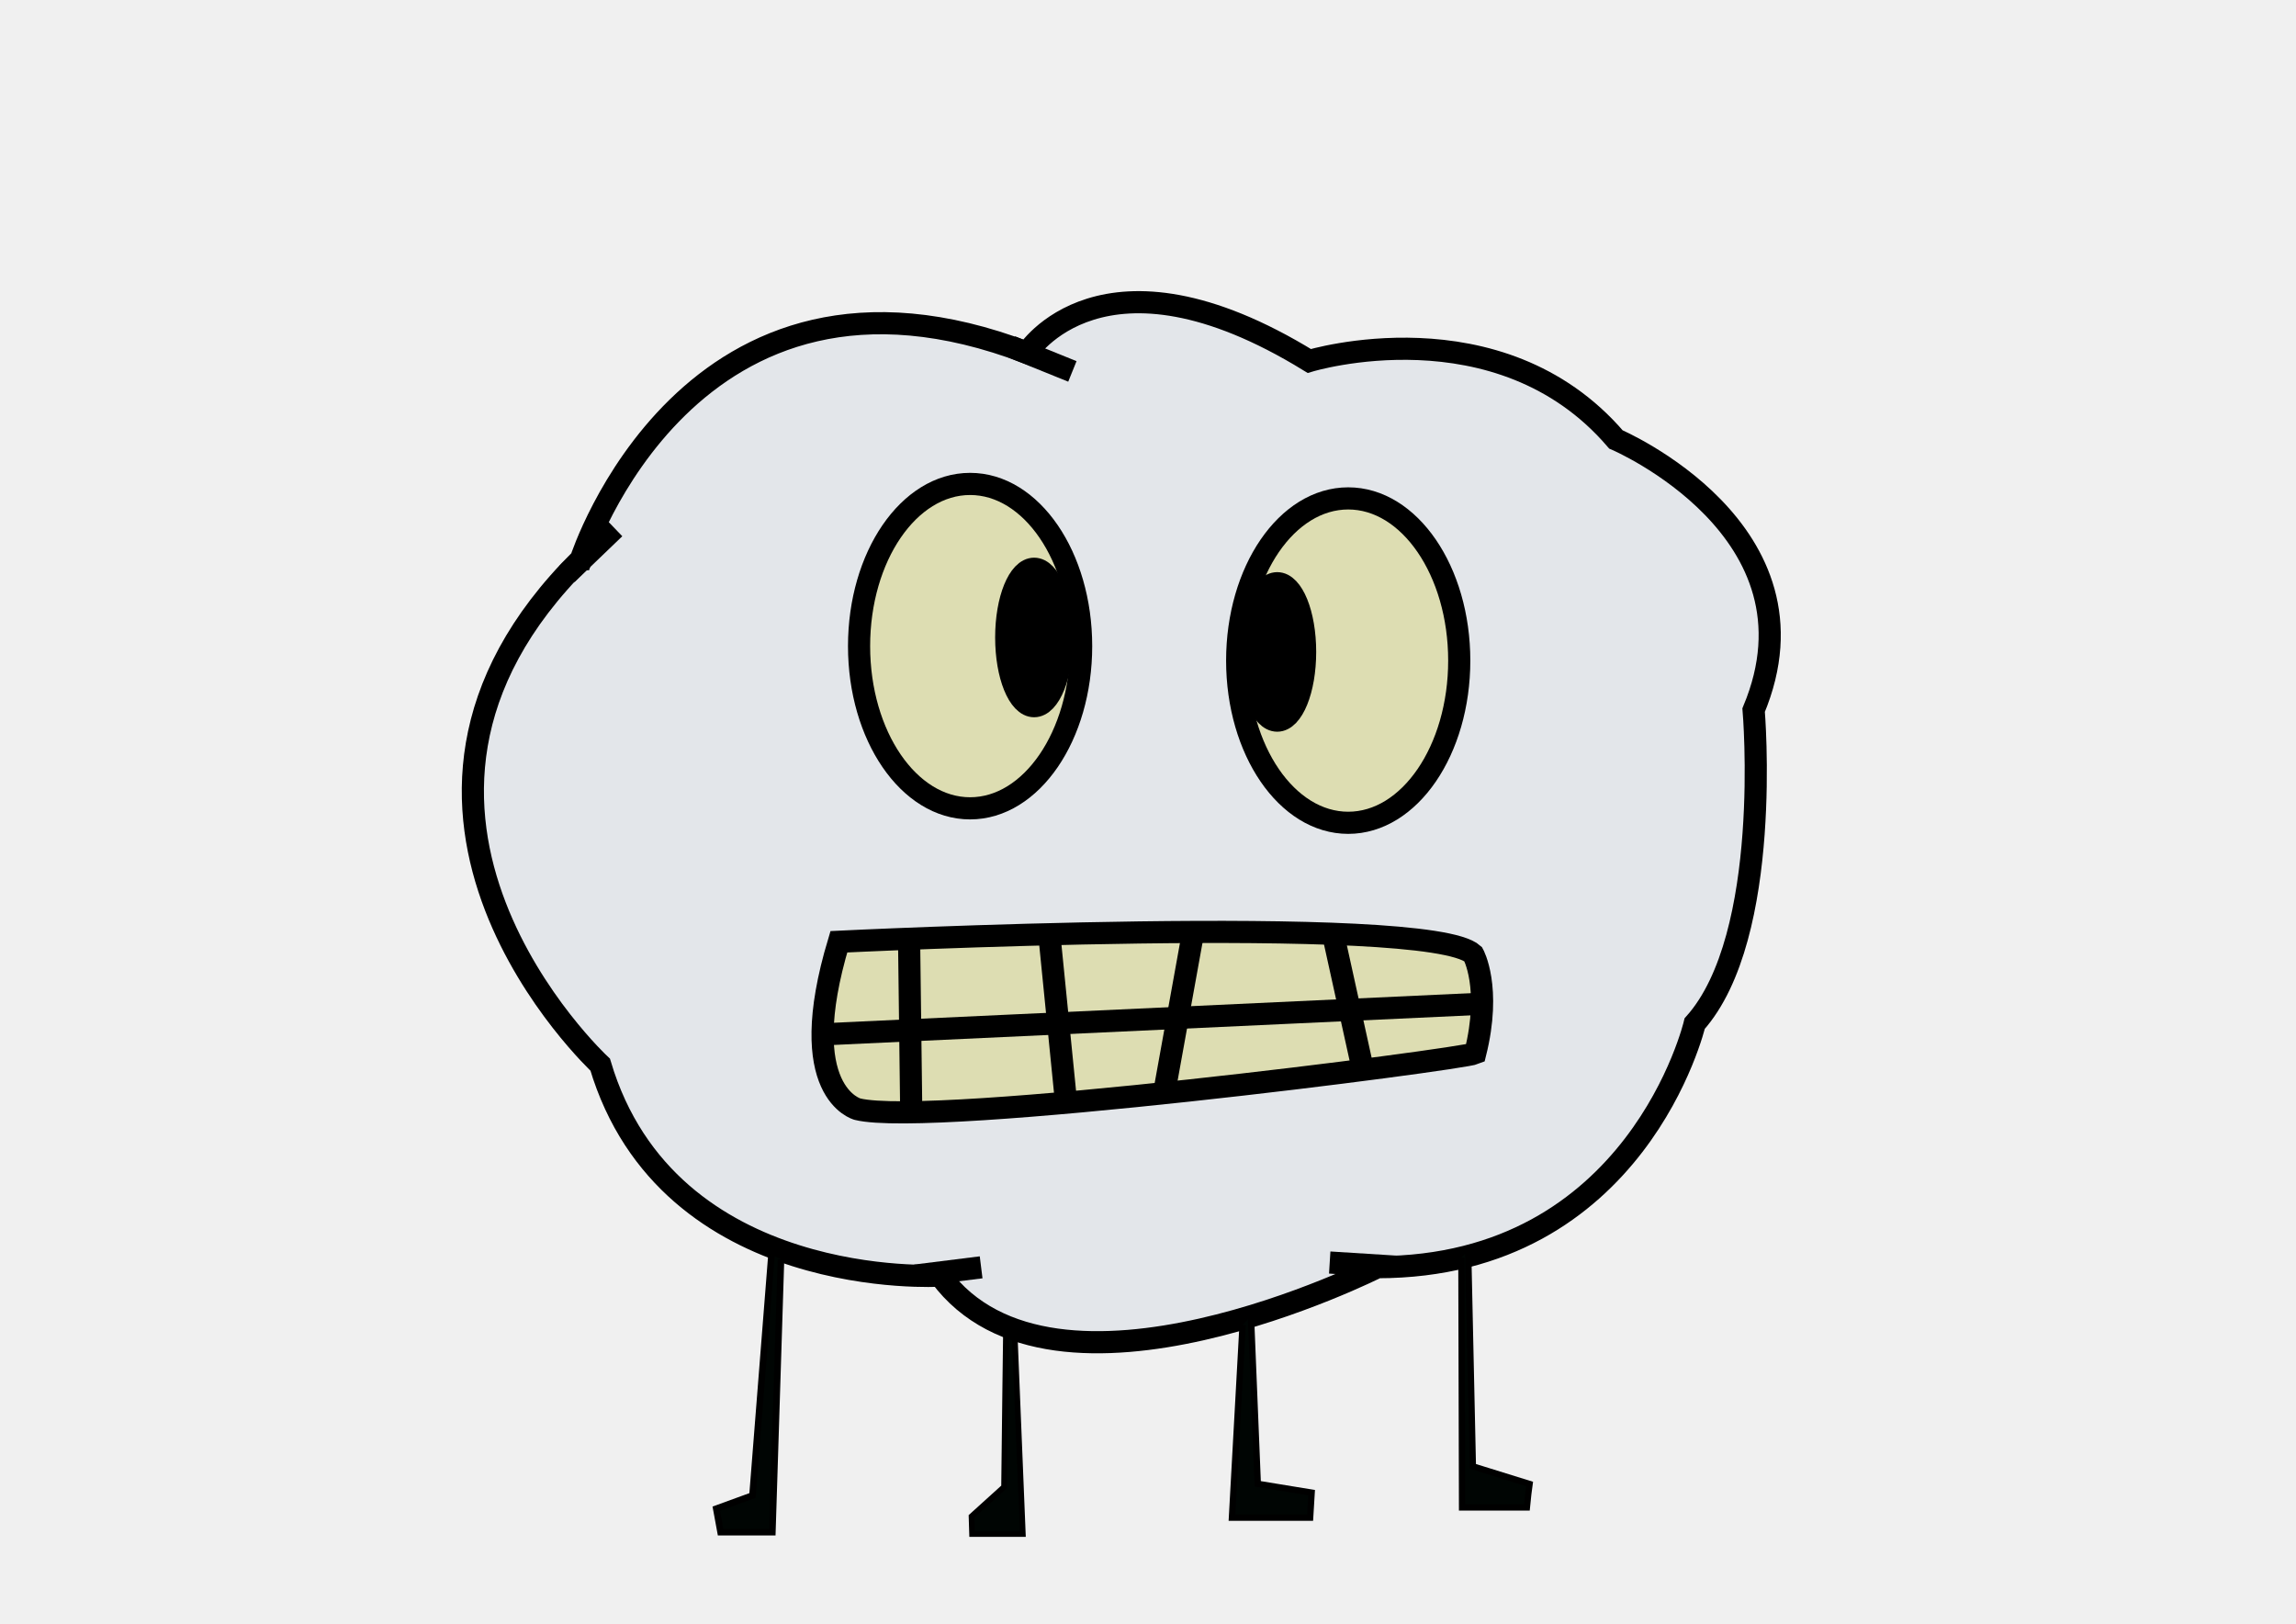
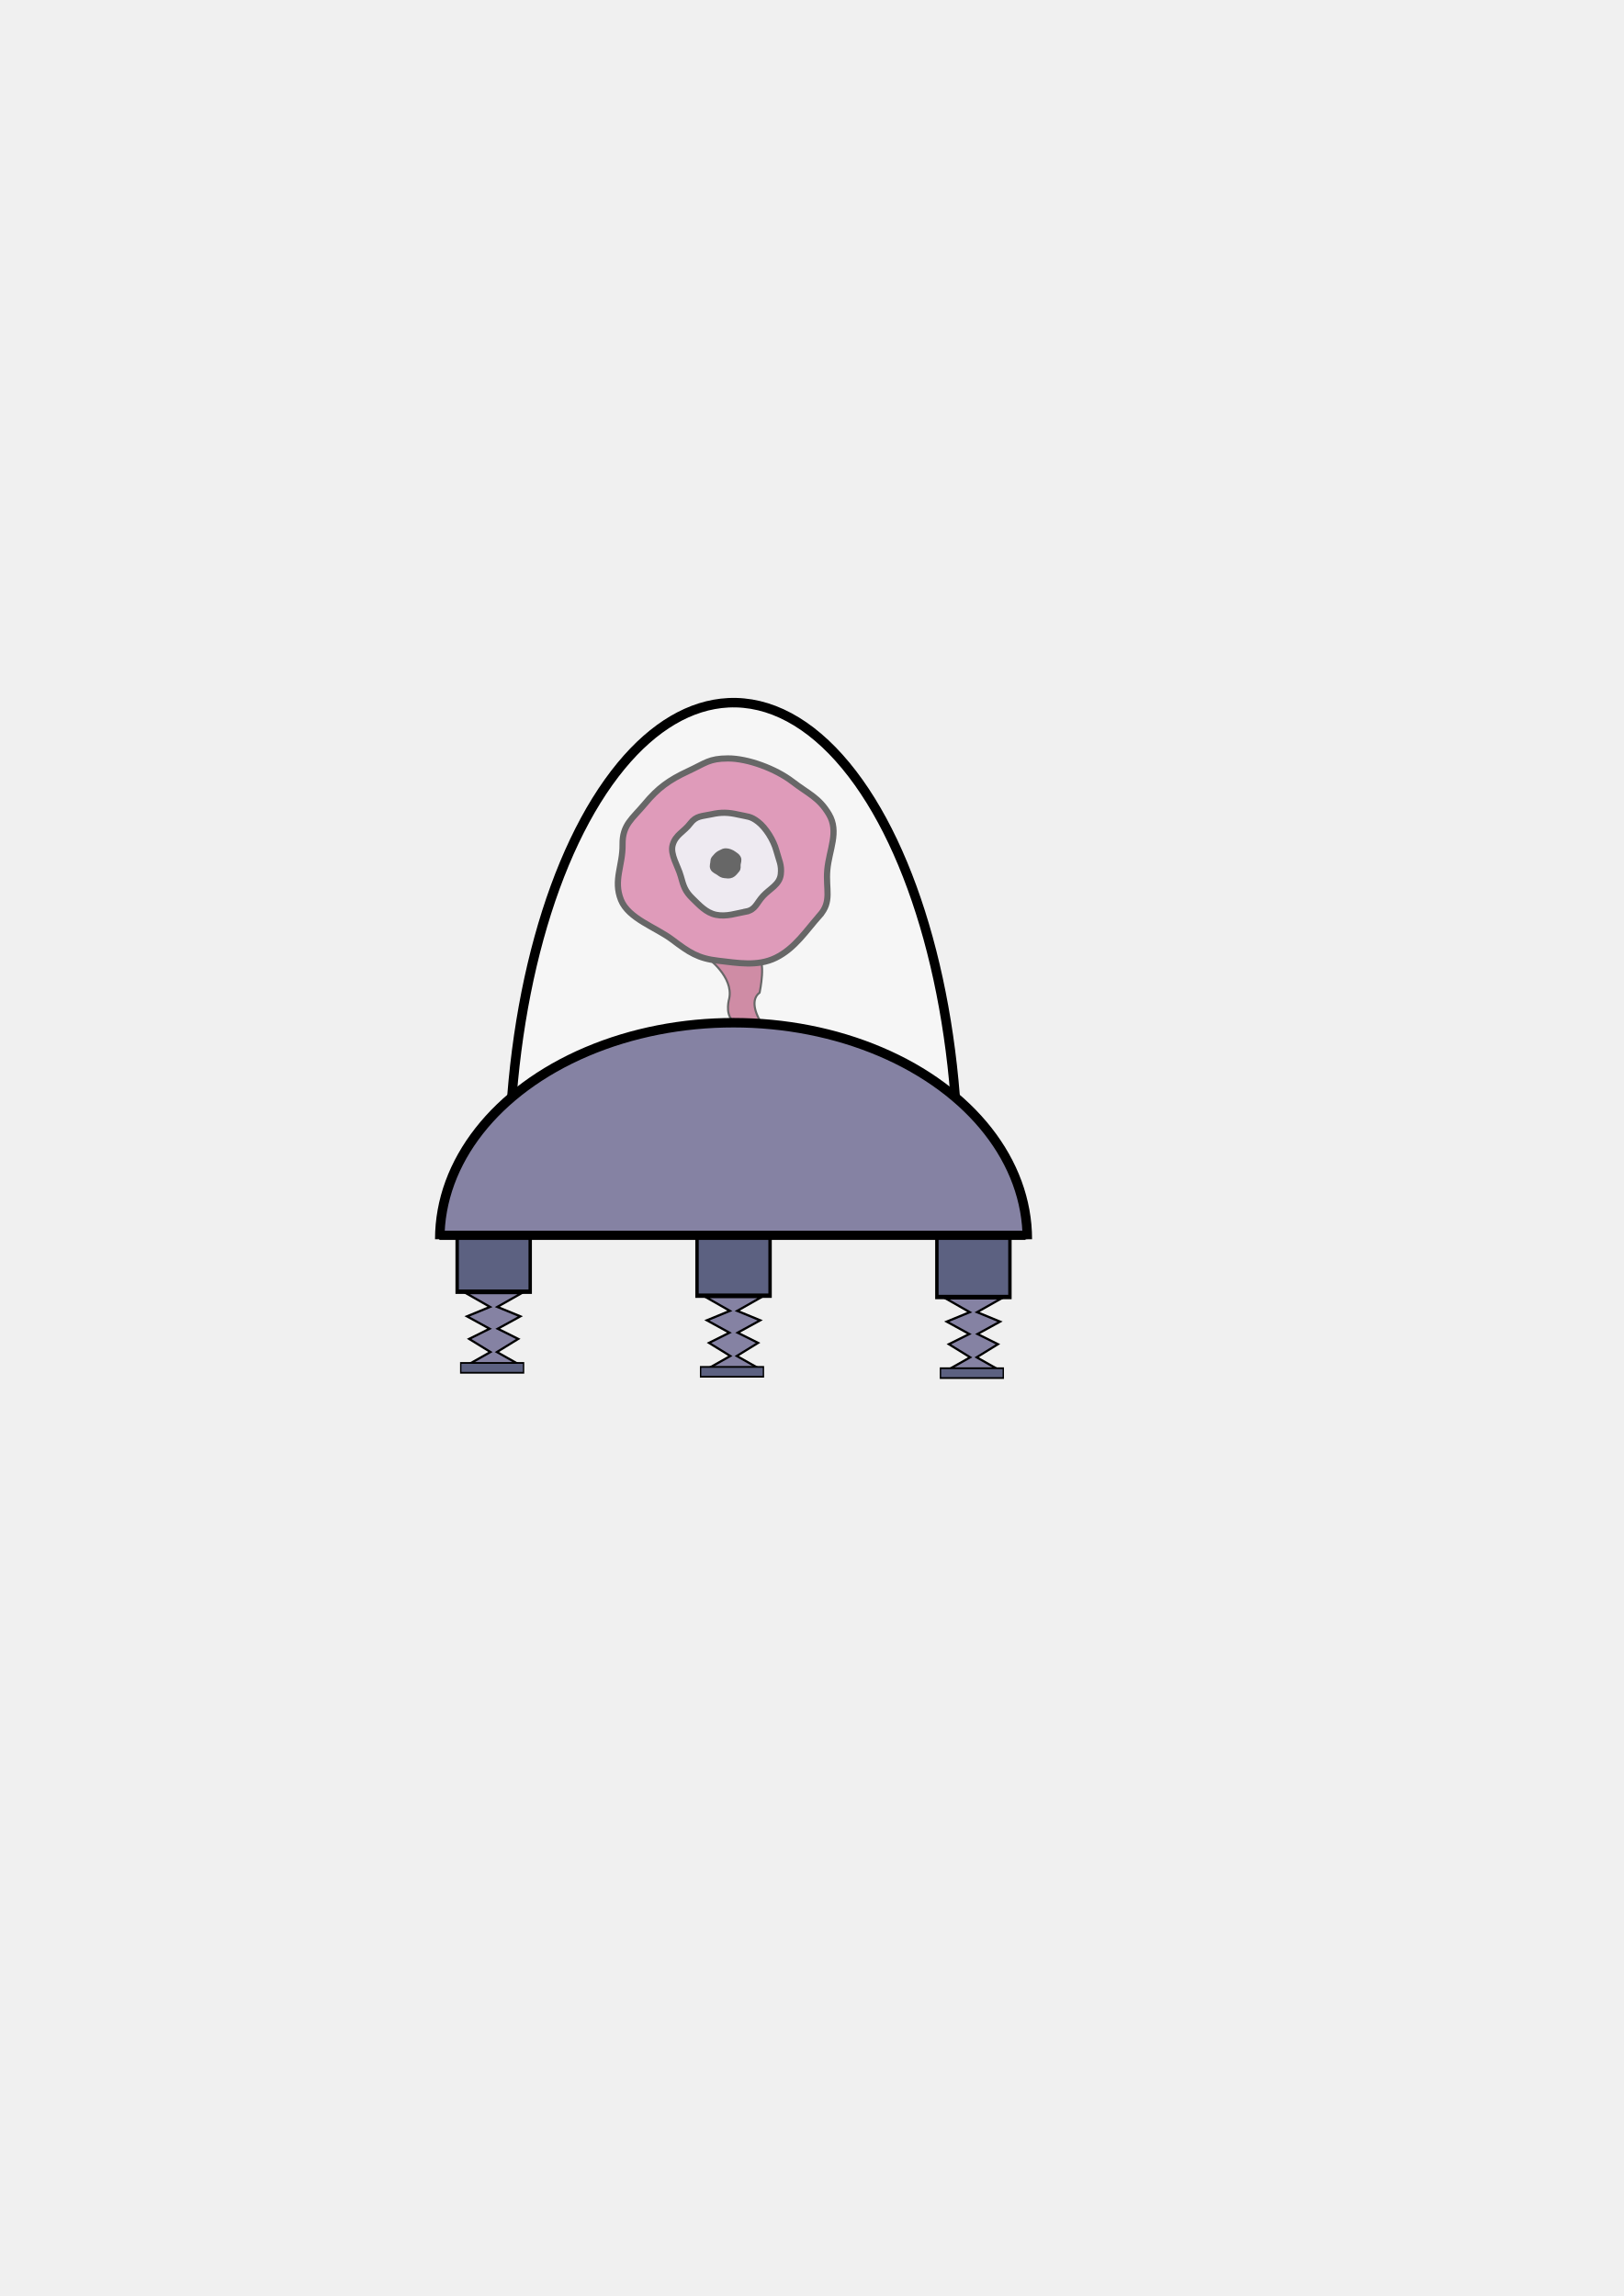
- <svg xmlns="http://www.w3.org/2000/svg" width="297mm" height="210mm" viewBox="0 0 297 210" version="1.1" id="svg4534">
-   <defs id="defs4528" />
-   <g id="layer1" transform="translate(0,-87)">
-     <path style="fill:#000503;fill-opacity:1;fill-rule:evenodd;stroke:#000000;stroke-width:0.735;stroke-linecap:butt;stroke-linejoin:miter;stroke-miterlimit:4;stroke-dasharray:none;stroke-opacity:1" d="m 130.239,252.471 c -0.071,1.523 -0.357,26.837 -0.357,26.837 l -4.209,3.807 0.071,2.284 h 6.563 l -1.355,-33.118" id="path5113" />
-     <path style="fill:#e3e6ea;fill-rule:evenodd;stroke:#000000;stroke-width:2.865;stroke-linecap:butt;stroke-linejoin:miter;stroke-opacity:1;stroke-miterlimit:4;stroke-dasharray:none;fill-opacity:1" d="m 75.155,159.321 c 0,0 14.006,-43.406 57.71,-26.69 0,0 9.698,-15.408 36.5,1.055 0,0 24.541,-7.493 39.66,10.146 0,0 27.549,11.74 17.817,35.008 0,0 2.52,29.2 -7.624,40.543 0,0 -7.404,31.502 -41.046,31.505 0,0 -41.819,21.096 -56.565,1.096 0,0 -35.196,2.177 -43.968,-27.286 0,0 -35.347,-32.82 -2.485,-65.377 z" id="path5079" />
-     <path style="fill:none;fill-rule:evenodd;stroke:#000000;stroke-width:2.865;stroke-linecap:butt;stroke-linejoin:miter;stroke-opacity:1;stroke-miterlimit:4;stroke-dasharray:none" d="m 130.78,131.824 7.938,3.213" id="path5081" />
-     <path id="path5083" d="m 172.006,250.288 8.546,0.536" style="fill:none;fill-rule:evenodd;stroke:#000000;stroke-width:2.865;stroke-linecap:butt;stroke-linejoin:miter;stroke-miterlimit:4;stroke-dasharray:none;stroke-opacity:1" />
-     <path id="path5085" d="m 73.329,161.253 6.175,-5.933" style="fill:none;fill-rule:evenodd;stroke:#000000;stroke-width:2.865;stroke-linecap:butt;stroke-linejoin:miter;stroke-miterlimit:4;stroke-dasharray:none;stroke-opacity:1" />
-     <path style="fill:none;fill-rule:evenodd;stroke:#000000;stroke-width:2.865;stroke-linecap:butt;stroke-linejoin:miter;stroke-miterlimit:4;stroke-dasharray:none;stroke-opacity:1" d="m 118.417,251.971 8.497,-1.063" id="path5087" />
-     <ellipse style="fill:#ddddb2;fill-opacity:1;fill-rule:evenodd;stroke:#000000;stroke-width:2.865;stroke-miterlimit:4;stroke-dasharray:none;stroke-dashoffset:0;stroke-opacity:1" id="path5089" cx="125.488" cy="170.567" rx="14.363" ry="20.978" />
-     <ellipse style="fill:#000000;fill-opacity:1;fill-rule:evenodd;stroke:#000000;stroke-width:2.865;stroke-miterlimit:4;stroke-dasharray:none;stroke-dashoffset:0;stroke-opacity:1" id="path5091" cx="133.768" cy="169.446" rx="3.608" ry="8.887" />
-     <ellipse ry="20.978" rx="14.363" cy="172.438" cx="174.398" id="ellipse5093" style="fill:#ddddb2;fill-opacity:1;fill-rule:evenodd;stroke:#000000;stroke-width:2.865;stroke-miterlimit:4;stroke-dasharray:none;stroke-dashoffset:0;stroke-opacity:1" />
-     <ellipse ry="8.887" rx="3.608" cy="171.316" cx="165.216" id="ellipse5095" style="fill:#000000;fill-opacity:1;fill-rule:evenodd;stroke:#000000;stroke-width:2.865;stroke-miterlimit:4;stroke-dasharray:none;stroke-dashoffset:0;stroke-opacity:1" />
-     <path style="fill:#ddddb2;fill-rule:evenodd;stroke:#000000;stroke-width:2.865;stroke-linecap:butt;stroke-linejoin:miter;stroke-opacity:1;stroke-miterlimit:4;stroke-dasharray:none;fill-opacity:1" d="m 108.511,208.801 c 0,0 76.172,-3.742 82.052,1.604 0,0 2.405,4.276 0.267,12.829 -1.871,0.802 -70.292,9.622 -79.914,7.216 0,0 -8.285,-2.138 -2.405,-21.649 z" id="path5097" />
-     <path style="fill:none;fill-rule:evenodd;stroke:#000000;stroke-width:2.865;stroke-linecap:butt;stroke-linejoin:miter;stroke-opacity:1;stroke-miterlimit:4;stroke-dasharray:none" d="m 117.599,208.801 0.267,21.382" id="path5099" />
-     <path style="fill:none;fill-rule:evenodd;stroke:#000000;stroke-width:2.865;stroke-linecap:butt;stroke-linejoin:miter;stroke-opacity:1;stroke-miterlimit:4;stroke-dasharray:none" d="m 135.773,208.267 2.138,21.382" id="path5101" />
-     <path style="fill:none;fill-rule:evenodd;stroke:#000000;stroke-width:2.865;stroke-linecap:butt;stroke-linejoin:miter;stroke-opacity:1;stroke-miterlimit:4;stroke-dasharray:none" d="m 154.215,208.267 -3.475,19.243" id="path5103" />
-     <path style="fill:none;fill-rule:evenodd;stroke:#000000;stroke-width:2.865;stroke-linecap:butt;stroke-linejoin:miter;stroke-opacity:1;stroke-miterlimit:4;stroke-dasharray:none" d="m 172.656,208.801 3.475,15.769" id="path5105" />
-     <path style="fill:none;fill-rule:evenodd;stroke:#000000;stroke-width:2.865;stroke-linecap:butt;stroke-linejoin:miter;stroke-opacity:1;stroke-miterlimit:4;stroke-dasharray:none" d="m 105.304,220.828 86.328,-4.009" id="path5107" />
-     <path style="fill:#000503;fill-opacity:1;fill-rule:evenodd;stroke:#000000;stroke-width:0.852;stroke-linecap:butt;stroke-linejoin:miter;stroke-miterlimit:4;stroke-dasharray:none;stroke-opacity:1" d="m 99.795,249.306 -2.455,31.113 -4.686,1.707 0.558,3.035 h 6.695 L 101.022,249.875" id="path5111" />
-     <path style="fill:#000503;fill-opacity:1;fill-rule:evenodd;stroke:#000000;stroke-width:0.811;stroke-linecap:butt;stroke-linejoin:miter;stroke-miterlimit:4;stroke-dasharray:none;stroke-opacity:1" d="m 189.912,248.719 0.612,27.929 7.339,2.28 -0.175,1.33 -0.175,1.71 h -8.387 l -0.087,-32.298" id="path5115" />
-     <path style="fill:#000503;fill-opacity:1;fill-rule:evenodd;stroke:#000000;stroke-width:0.821;stroke-linecap:butt;stroke-linejoin:miter;stroke-miterlimit:4;stroke-dasharray:none;stroke-opacity:1" d="m 161.815,257.231 0.883,21.679 6.968,1.141 -0.196,3.233 h -10.108 l 1.374,-24.912" id="path5117" />
+ <svg xmlns="http://www.w3.org/2000/svg" width="210mm" height="297mm" viewBox="0 0 210 297" version="1.1" id="svg8">
+   <defs id="defs2" />
+   <g id="layer1">
+     <g id="g4925" transform="translate(1.5875,-3.175)">
+       <path id="path4903" d="m 89.925,127.08 c 0,0 3.368,2.432 2.806,5.238 0,0 -0.561,1.871 0.374,2.806 0,0 -0.561,2.432 -1.497,3.742 l 5.238,0.561 c 0,0 1.31,-3.181 -0.187,-4.303 0,0 -1.497,-2.432 0,-3.555 0,0 0.935,-4.49 -0.374,-4.49 z" style="fill:#af3e68;fill-opacity:1;fill-rule:evenodd;stroke:#000000;stroke-width:0.265px;stroke-linecap:butt;stroke-linejoin:miter;stroke-opacity:1" />
+       <path transform="matrix(0.5229388,0,0,0.5225798,53.86719,63.85252)" d="m 96.679,110.481 c -3.262,3.644 -6.105,8.177 -10.88,10.502 -4.534,2.208 -9.465,1.248 -14.206,0.717 -4.992,-0.559 -7.185,-2.048 -11.413,-5.241 -4.015,-3.032 -10.776,-5.161 -12.642,-9.802 -1.965,-4.887 0.469,-8.521 0.39,-13.716 -0.074,-4.933 2.473,-6.42 5.528,-10.097 3.217,-3.871 5.982,-5.877 10.633,-8.041 4.417,-2.055 5.226,-3.153 9.881,-3.178 4.901,-0.027 11.821,2.551 15.984,5.747 3.953,3.035 6.537,3.911 9.004,8.048 2.598,4.357 0.046,8.818 -0.395,13.827 -0.419,4.756 1.212,7.773 -1.885,11.233 z" id="path4897" style="fill:#c9578c;fill-opacity:1;fill-rule:evenodd;stroke:#000000;stroke-width:1.53;stroke-miterlimit:4;stroke-dasharray:none;stroke-dashoffset:0;stroke-opacity:1" />
+       <path transform="matrix(0.2059965,0.1594939,-0.1595279,0.2056362,92.63483,82.94542)" style="fill:#e2dce8;fill-opacity:1;fill-rule:evenodd;stroke:#000000;stroke-width:3.072;stroke-miterlimit:4;stroke-dasharray:none;stroke-dashoffset:0;stroke-opacity:1" id="path4899" d="m 96.679,110.481 c -3.262,3.644 -6.105,8.177 -10.88,10.502 -4.534,2.208 -9.465,1.248 -14.206,0.717 -4.992,-0.559 -7.185,-2.048 -11.413,-5.241 -4.015,-3.032 -10.776,-5.161 -12.642,-9.802 -1.965,-4.887 0.469,-8.521 0.39,-13.716 -0.074,-4.933 2.473,-6.42 5.528,-10.097 3.217,-3.871 5.982,-5.877 10.633,-8.041 4.417,-2.055 5.226,-3.153 9.881,-3.178 4.901,-0.027 11.821,2.551 15.984,5.747 3.953,3.035 6.537,3.911 9.004,8.048 2.598,4.357 0.046,8.818 -0.395,13.827 -0.419,4.756 1.212,7.773 -1.885,11.233 z" />
+       <path d="m 96.679,110.481 c -3.262,3.644 -6.105,8.177 -10.88,10.502 -4.534,2.208 -9.465,1.248 -14.206,0.717 -4.992,-0.559 -7.185,-2.048 -11.413,-5.241 -4.015,-3.032 -10.776,-5.161 -12.642,-9.802 -1.965,-4.887 0.469,-8.521 0.39,-13.716 -0.074,-4.933 2.473,-6.42 5.528,-10.097 3.217,-3.871 5.982,-5.877 10.633,-8.041 4.417,-2.055 5.226,-3.153 9.881,-3.178 4.901,-0.027 11.821,2.551 15.984,5.747 3.953,3.035 6.537,3.911 9.004,8.048 2.598,4.357 0.046,8.818 -0.395,13.827 -0.419,4.756 1.212,7.773 -1.885,11.233 z" id="path4901" style="fill:#000000;fill-opacity:1;fill-rule:evenodd;stroke:#000000;stroke-width:13.037;stroke-miterlimit:4;stroke-dasharray:none;stroke-dashoffset:0;stroke-opacity:1" transform="matrix(0.06153069,1.4530523e-4,-3.2014383e-4,0.06120037,87.76918,108.9123)" />
+     </g>
+     <path style="fill:#ffffff;fill-opacity:0.406;fill-rule:evenodd;stroke:#000000;stroke-width:1.225;stroke-miterlimit:4;stroke-dasharray:none;stroke-dashoffset:0;stroke-opacity:1" d="M 94.186,90.907 A 29.055,60.913 0 0 0 80.345,99.051 29.055,60.913 0 0 0 65.817,151.804 h 58.11 A 29.055,60.913 0 0 0 109.399,99.051 29.055,60.913 0 0 0 94.186,90.907 Z" id="path4485" />
+     <g id="g4893" transform="matrix(1,0,0,1.293497,-1.303997,-46.46837)" style="stroke-width:0.879">
+       <g id="g4849" style="stroke-width:0.879">
+         <path id="path4816" d="m 68.493,172.406 -2.919,-1.274 2.754,-1.31 -2.644,-1.019 2.919,-1.238 -2.974,-0.946 3.16,-1.383 h -7.25 l 3.14,1.383 -2.974,0.946 2.919,1.238 -2.644,1.019 2.754,1.31 -2.919,1.274 z" style="fill:#8582a3;fill-opacity:1;fill-rule:evenodd;stroke:#000000;stroke-width:0.233px;stroke-linecap:butt;stroke-linejoin:miter;stroke-opacity:1" />
+         <rect y="172.225" x="60.893" height="0.981" width="8.125" id="rect4820" style="fill:#5c6181;fill-opacity:1;fill-rule:evenodd;stroke:#000000;stroke-width:0.176;stroke-miterlimit:4;stroke-dasharray:none;stroke-dashoffset:0;stroke-opacity:1" />
+         <rect style="fill:#5c6181;fill-opacity:1;fill-rule:evenodd;stroke:#000000;stroke-width:0.44;stroke-miterlimit:4;stroke-dasharray:none;stroke-dashoffset:0;stroke-opacity:1" id="rect4812" width="9.448" height="6.735" x="60.43" y="158.367" />
+       </g>
+       <g id="g4859" style="stroke-width:0.879">
+         <rect y="158.896" x="122.474" height="6.735" width="9.448" id="rect4822" style="fill:#5c6181;fill-opacity:1;fill-rule:evenodd;stroke:#000000;stroke-width:0.44;stroke-miterlimit:4;stroke-dasharray:none;stroke-dashoffset:0;stroke-opacity:1" />
+         <path style="fill:#8582a3;fill-opacity:1;fill-rule:evenodd;stroke:#000000;stroke-width:0.233px;stroke-linecap:butt;stroke-linejoin:miter;stroke-opacity:1" d="m 130.538,172.935 -2.919,-1.274 2.754,-1.31 -2.644,-1.019 2.919,-1.238 -2.974,-0.946 3.16,-1.383 h -7.25 l 3.14,1.383 -2.974,0.946 2.919,1.238 -2.644,1.019 2.754,1.31 -2.919,1.274 z" id="path4824" />
+         <rect style="fill:#5c6181;fill-opacity:1;fill-rule:evenodd;stroke:#000000;stroke-width:0.176;stroke-miterlimit:4;stroke-dasharray:none;stroke-dashoffset:0;stroke-opacity:1" id="rect4826" width="8.125" height="0.981" x="122.937" y="172.754" />
+       </g>
+       <rect y="158.764" x="91.452" height="6.735" width="9.448" id="rect4828" style="fill:#5c6181;fill-opacity:1;fill-rule:evenodd;stroke:#000000;stroke-width:0.44;stroke-miterlimit:4;stroke-dasharray:none;stroke-dashoffset:0;stroke-opacity:1" />
+       <path style="fill:#8582a3;fill-opacity:1;fill-rule:evenodd;stroke:#000000;stroke-width:0.233px;stroke-linecap:butt;stroke-linejoin:miter;stroke-opacity:1" d="m 99.516,172.803 -2.919,-1.274 2.754,-1.31 -2.644,-1.019 2.919,-1.238 -2.974,-0.946 3.16,-1.383 h -7.25 l 3.14,1.383 -2.974,0.946 2.919,1.238 -2.644,1.019 2.754,1.31 -2.919,1.274 z" id="path4830" />
+       <rect style="fill:#5c6181;fill-opacity:1;fill-rule:evenodd;stroke:#000000;stroke-width:0.176;stroke-miterlimit:4;stroke-dasharray:none;stroke-dashoffset:0;stroke-opacity:1" id="rect4832" width="8.125" height="0.981" x="91.915" y="172.622" />
+     </g>
+     <path transform="scale(-1)" id="path4489" style="fill:#8582a3;fill-opacity:1;fill-rule:evenodd;stroke:#000000;stroke-width:1.225;stroke-miterlimit:4;stroke-dasharray:none;stroke-dashoffset:0;stroke-opacity:1" d="m -56.876,-160.303 a 37.996,28.01 0 0 1 -18.998,24.257 37.996,28.01 0 0 1 -37.996,0 37.996,28.01 0 0 1 -18.998,-24.257" />
+     <rect style="fill:#adada8;fill-opacity:1;fill-rule:evenodd;stroke:#000000;stroke-width:1;stroke-miterlimit:4;stroke-dasharray:none;stroke-dashoffset:0;stroke-opacity:1" id="rect4496" width="74.818" height="0.189" x="57.321" y="159.7" />
  </g>
</svg>
